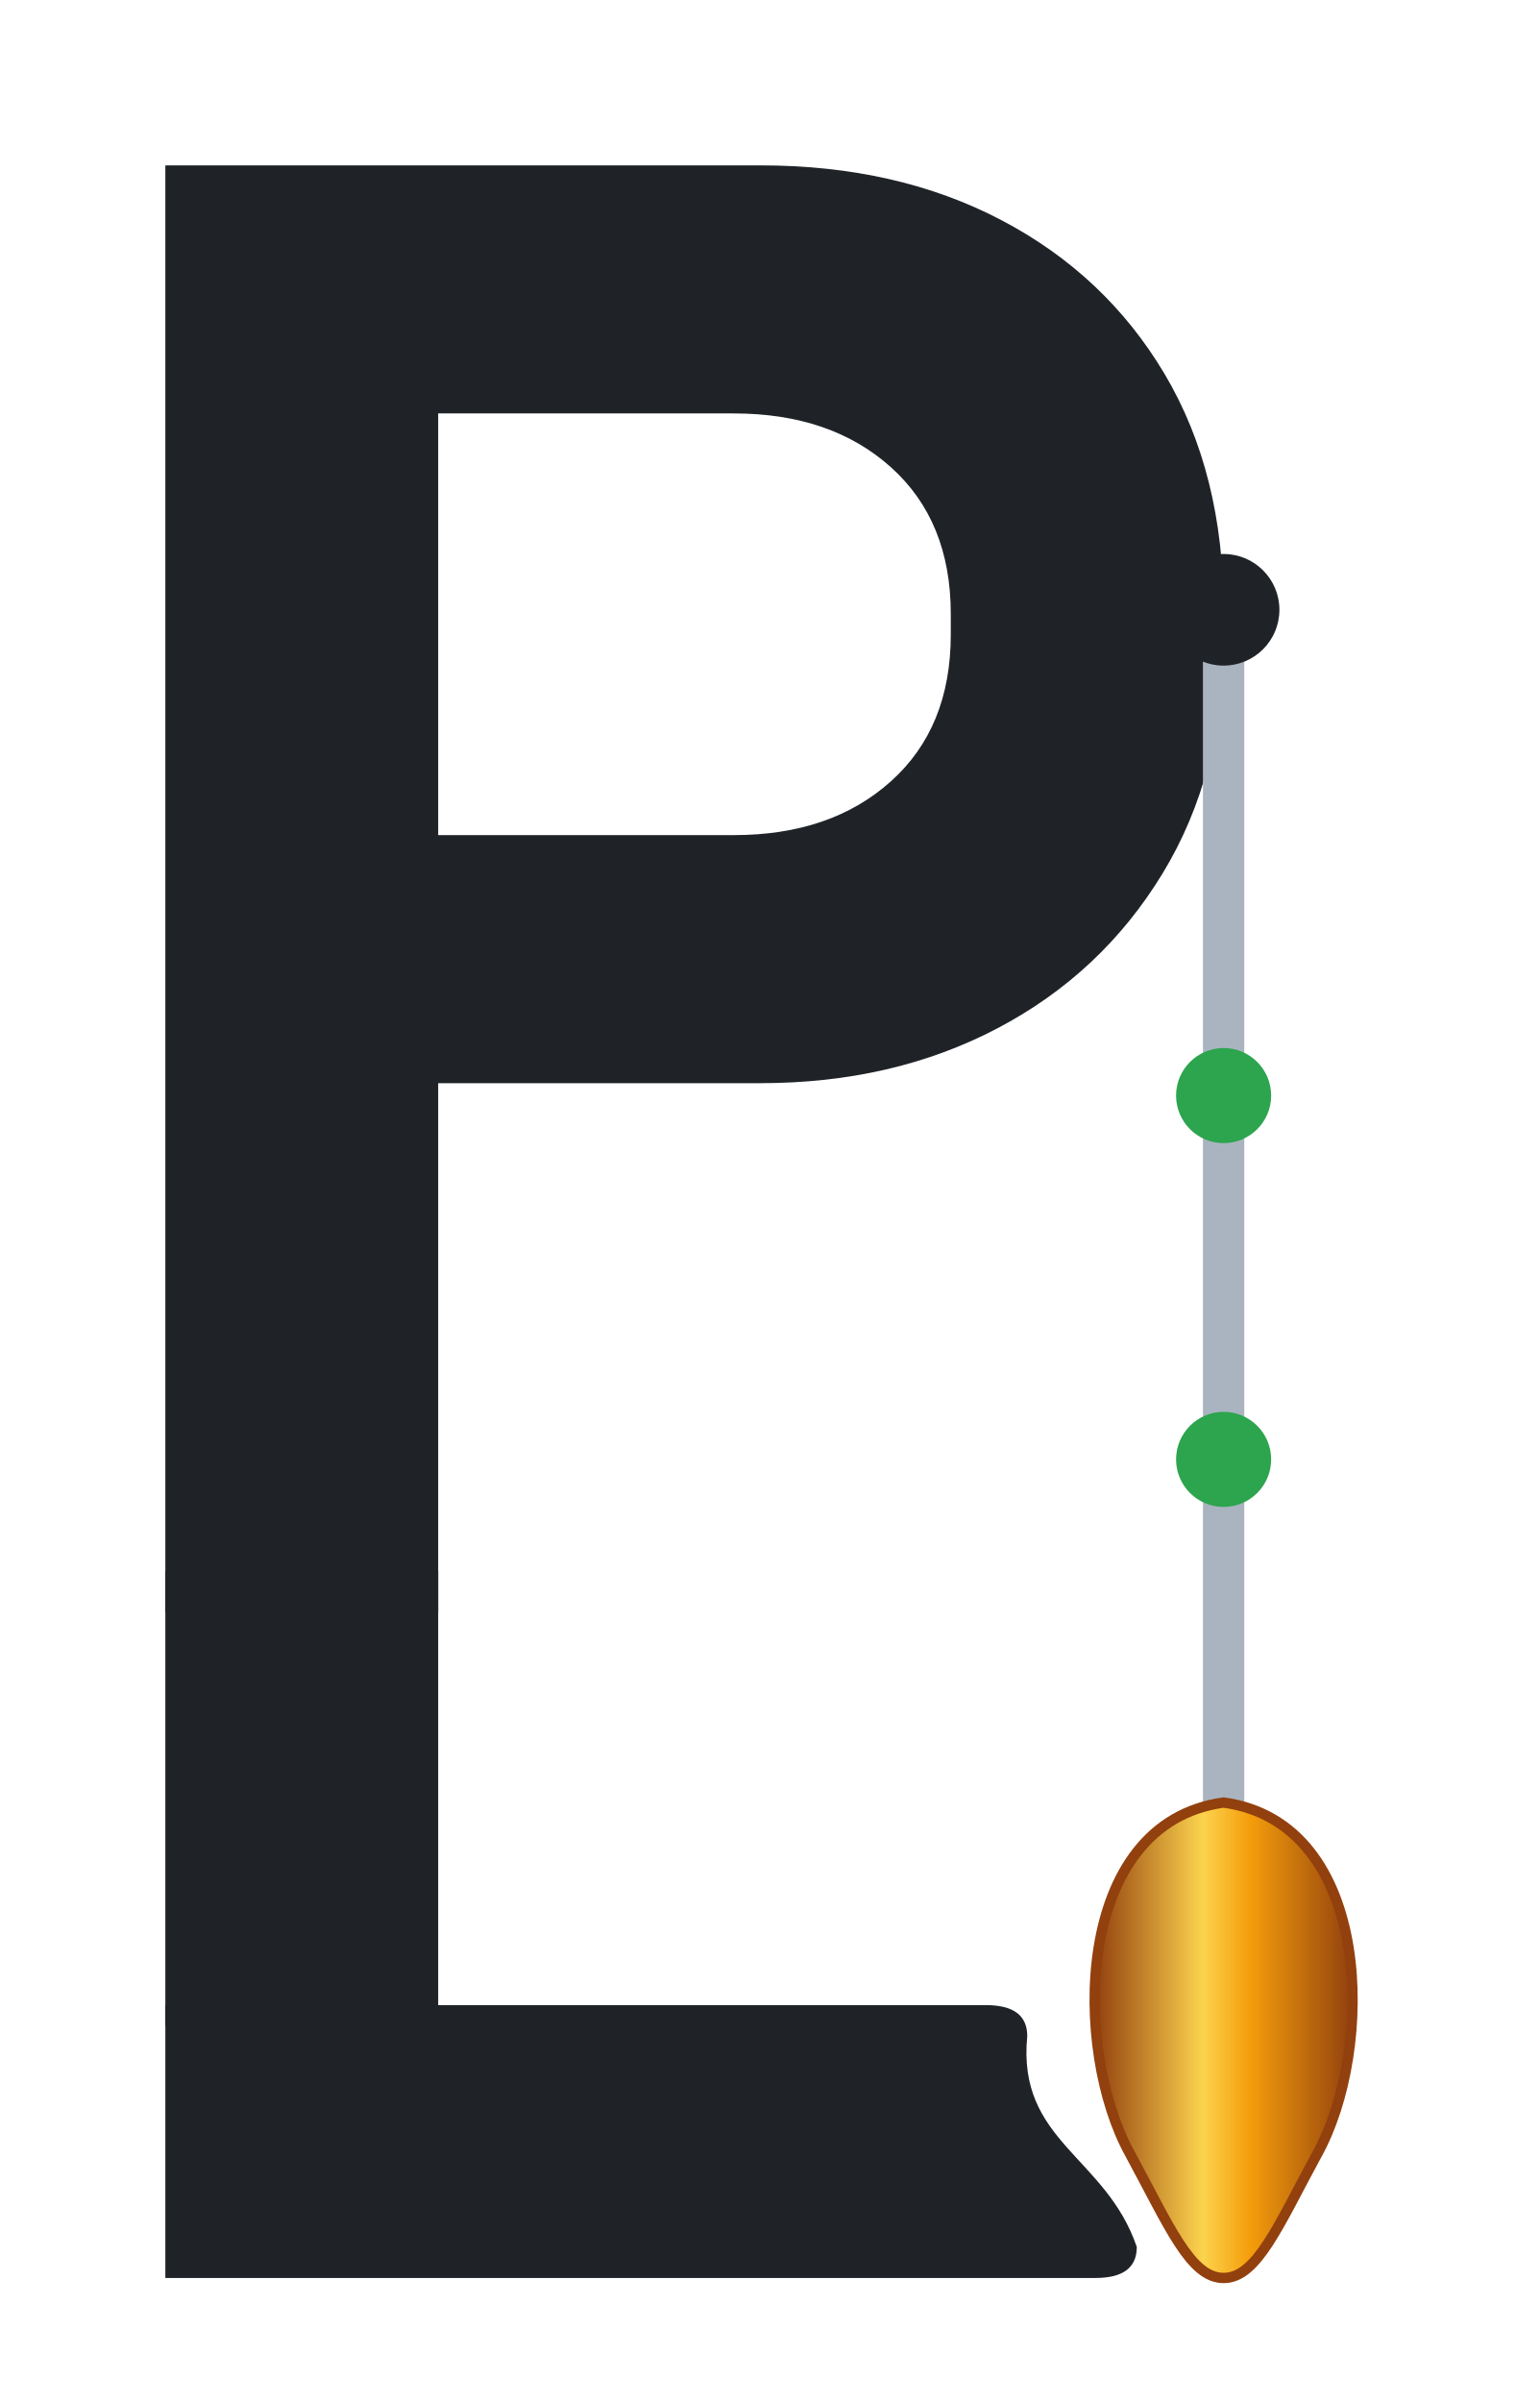
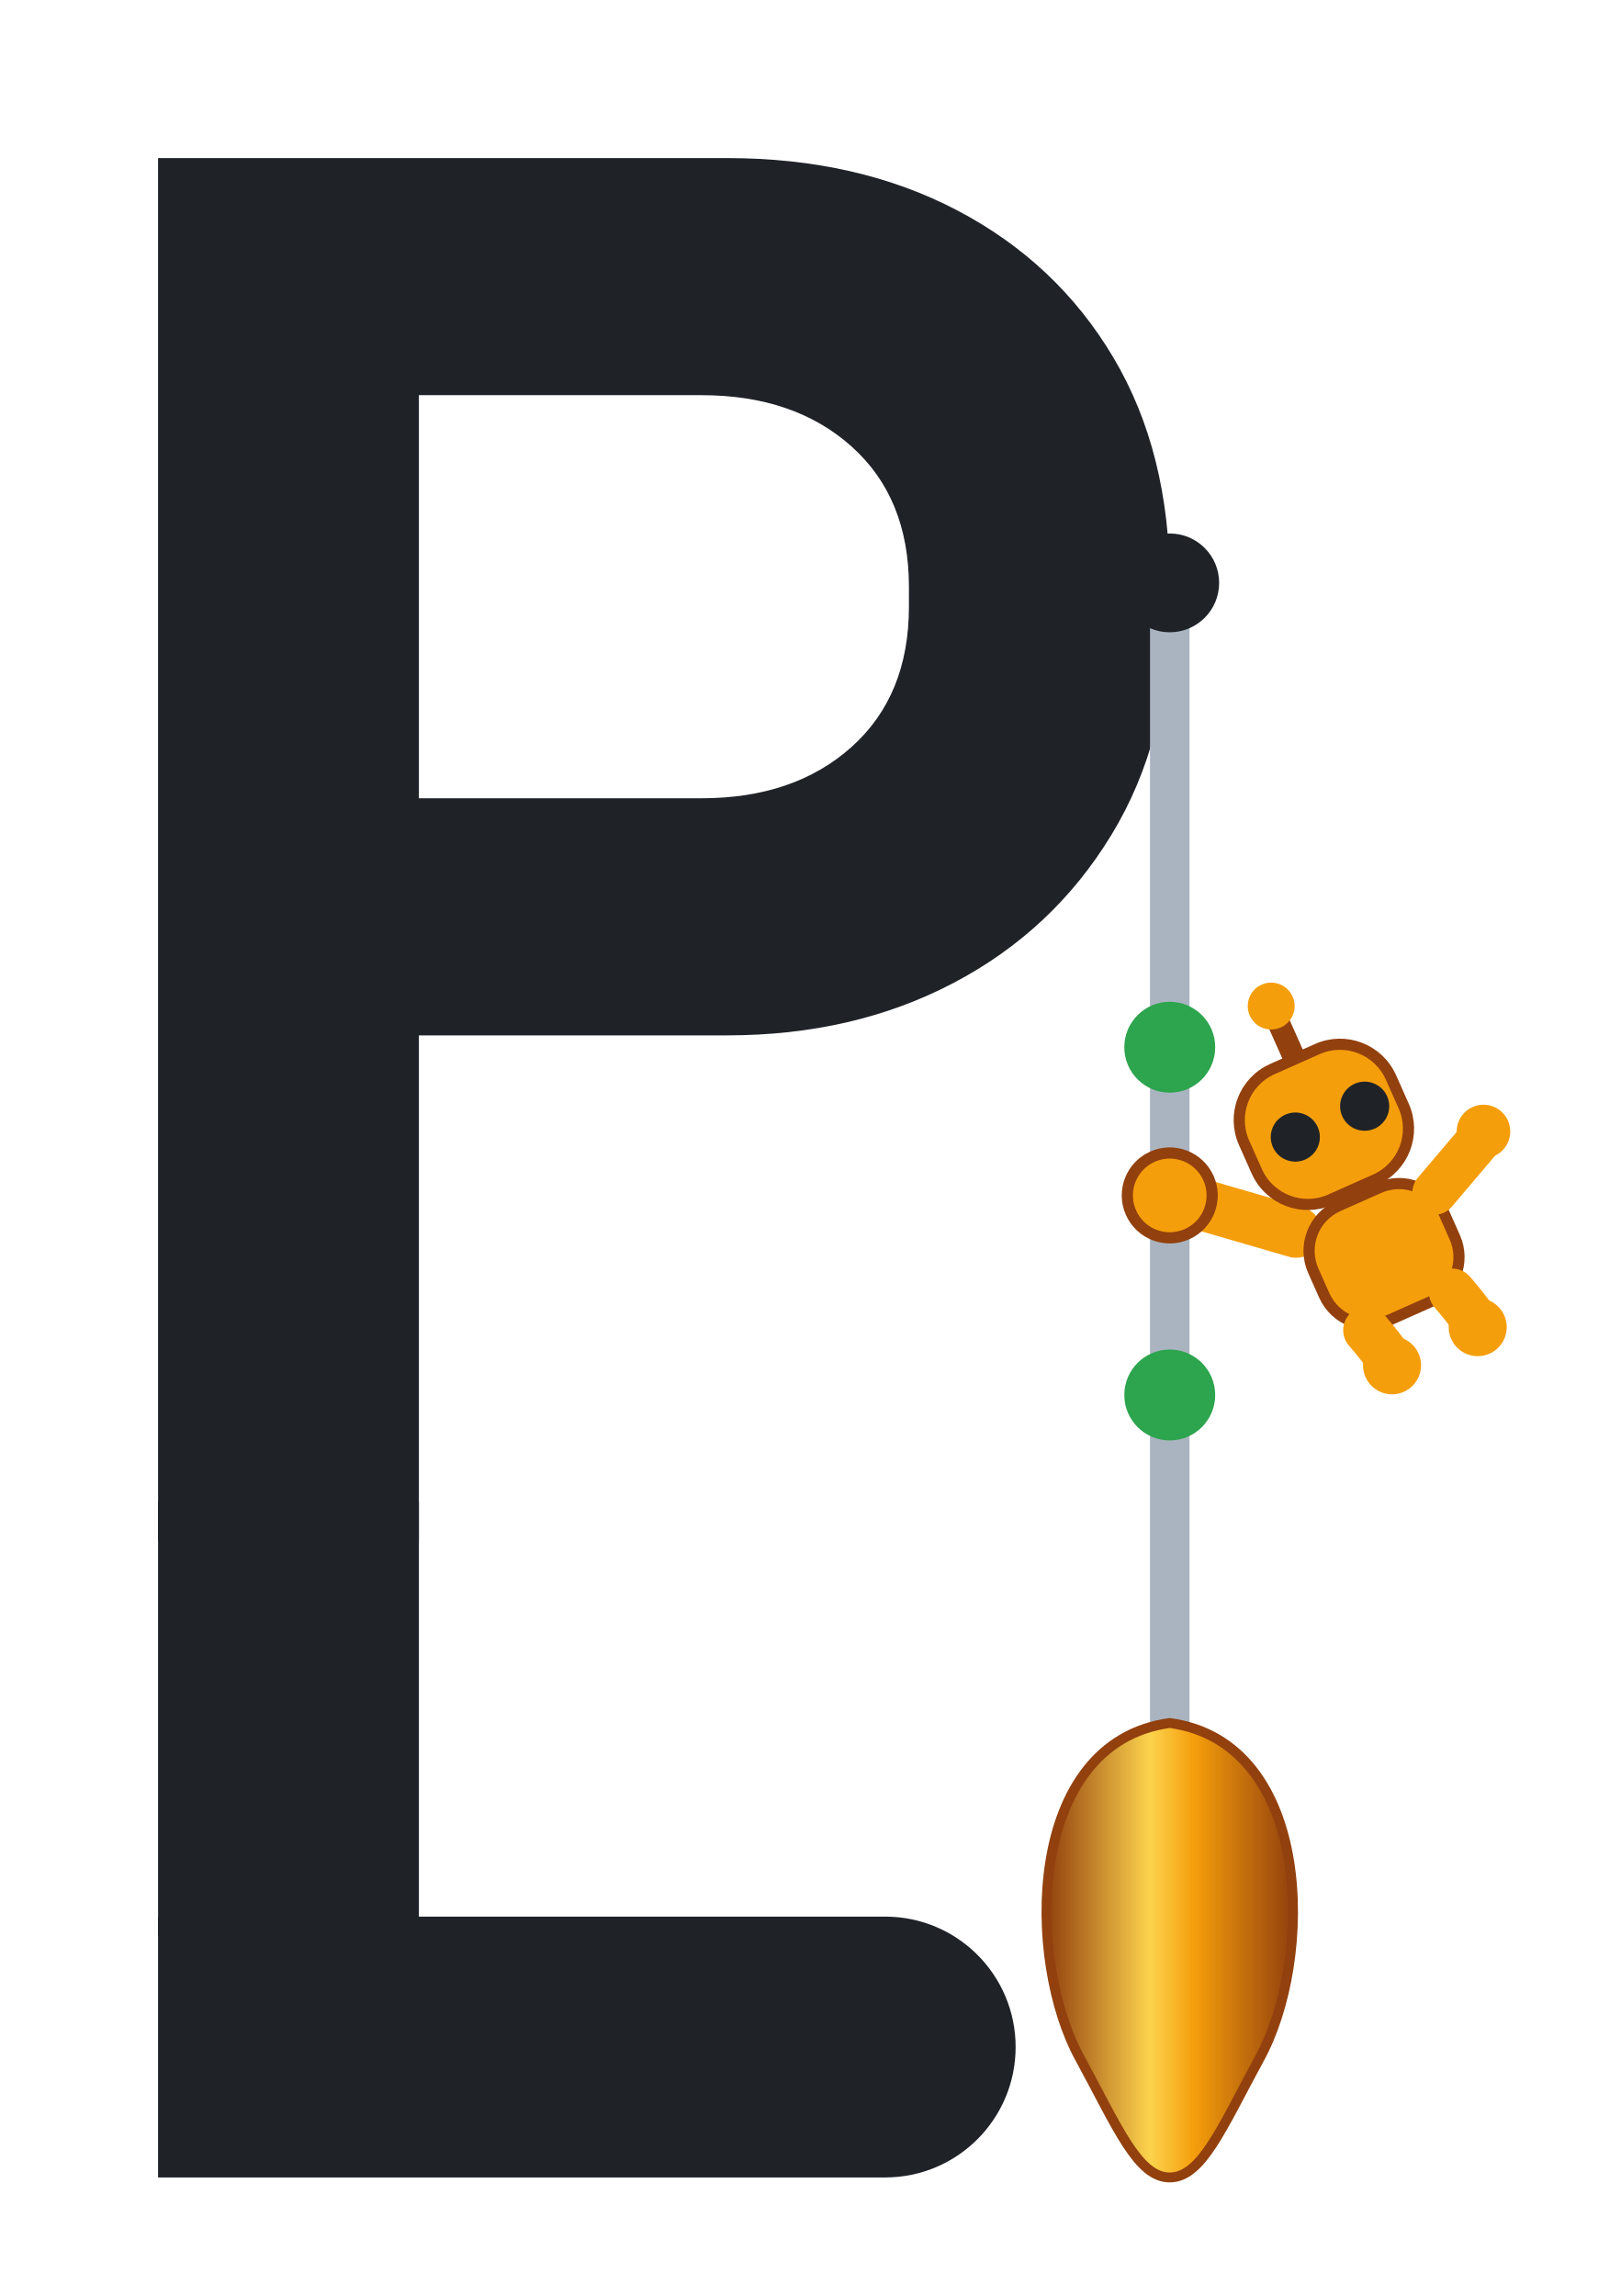
- <svg xmlns="http://www.w3.org/2000/svg" viewBox="-1.4 22.0 74.5 116.2" role="img" aria-label="plumb-line logo">
+ <svg xmlns="http://www.w3.org/2000/svg" viewBox="-1.4 22 82 116.2" role="img" aria-label="plumb-line logo">
  <defs>
    <linearGradient id="bob" x1="0" y1="0" x2="1" y2="0">
      <stop offset="0%" stop-color="#92400e" />
      <stop offset="42%" stop-color="#fcd34d" />
      <stop offset="60%" stop-color="#f59e0b" />
      <stop offset="100%" stop-color="#92400e" />
    </linearGradient>
  </defs>
  <path d="M19.80 100L6.60 100L6.60 30L35.40 30Q42 30 47.05 32.65Q52.10 35.30 54.95 40.10Q57.80 44.90 57.80 51.50L57.80 52.90Q57.80 59.40 54.85 64.25Q51.90 69.10 46.85 71.75Q41.80 74.40 35.40 74.40L19.80 74.40L19.80 100M19.80 42L19.80 62.40L34.10 62.40Q38.80 62.40 41.70 59.80Q44.60 57.20 44.60 52.70L44.60 51.70Q44.60 47.20 41.70 44.60Q38.80 42 34.10 42" fill="#1f2328" />
  <rect x="6.6" y="98.0" width="13.2" height="22.0" fill="#1f2328" />
-   <path d="M 6.6,119     L 46.3,119     Q 48.3,119 48.3,120.5     C 47.8,125.6 52.1,126.3 53.6,130.7     Q 53.6,132.2 51.6,132.2     L 6.6,132.2 Z" fill="#1f2328" />
+   <path d="M6.6 119 L43.4 119 A6.6 6.6 0 0 1 43.4 132.2 L6.6 132.2 Z" fill="#1f2328" />
  <line x1="57.8" y1="51.5" x2="57.8" y2="110.2" stroke="#aab4c0" stroke-width="2" stroke-linecap="round" />
-   <circle cx="57.8" cy="51.5" r="2.7" fill="#1f2328" />
+   <circle cx="57.8" cy="51.5" r="2.5" fill="#1f2328" />
  <circle cx="57.8" cy="75.0" r="2.3" fill="#2da44e" />
  <circle cx="57.8" cy="92.6" r="2.3" fill="#2da44e" />
-   <path d="M 57.8,109.2     C 65.1,110.2 65.1,121.2 62.326,126.2     C 60.428,129.7 59.406,132.2 57.8,132.2     C 56.194,132.2 55.172,129.7 53.274,126.2     C 50.5,121.2 50.5,110.2 57.8,109.2 Z" fill="url(#bob)" stroke="#92400e" stroke-width="0.5" />
+   <path d="M57.8 109.2 C65.1 110.2 65.1 121.2 62.33 126.2 C60.43 129.7 59.41 132.2 57.8 132.2 C56.19 132.2 55.17 129.7 53.27 126.2 C50.5 121.2 50.5 110.2 57.8 109.2 Z" fill="url(#bob)" stroke="#92400e" stroke-width="0.5" />
+   <g transform="rotate(-24 57.8 82.5) translate(57.8 82.5) scale(1.13) translate(-57.8 -82.5)" fill="none" stroke-linecap="round" stroke-linejoin="round">
+     <line x1="65.4" y1="79.2" x2="65.4" y2="77.2" stroke="#92400e" stroke-width="1" />
+     <circle cx="65.4" cy="76.6" r="1.05" fill="#f59e0b" />
+     <path d="M57.8 82.5 L62.3 86.3" stroke="#f59e0b" stroke-width="2.3" />
+     <circle cx="57.8" cy="82.5" r="1.9" fill="#f59e0b" stroke="#92400e" stroke-width="0.5" />
+     <rect x="61.8" y="79.2" width="7.2" height="6.4" rx="2.5" fill="#f59e0b" stroke="#92400e" stroke-width="0.5" />
+     <circle cx="64.0" cy="82.4" r="1.1" fill="#1f2328" />
+     <circle cx="67.4" cy="82.4" r="1.1" fill="#1f2328" />
+     <rect x="62.3" y="86.0" width="6.4" height="5.6" rx="2.2" fill="#f59e0b" stroke="#92400e" stroke-width="0.5" />
+     <path d="M68.7 87.2 L71.4 85.9" stroke="#f59e0b" stroke-width="2" />
+     <circle cx="71.8" cy="85.6" r="1.2" fill="#f59e0b" />
+     <path d="M63.4 91.6 Q63.7 92.6 63.8 93.2 M67.6 91.6 Q67.9 92.6 68.0 93.2" stroke="#f59e0b" stroke-width="2.1" />
+     <circle cx="63.8" cy="93.5" r="1.3" fill="#f59e0b" />
+     <circle cx="68.0" cy="93.5" r="1.3" fill="#f59e0b" />
+   </g>
</svg>
